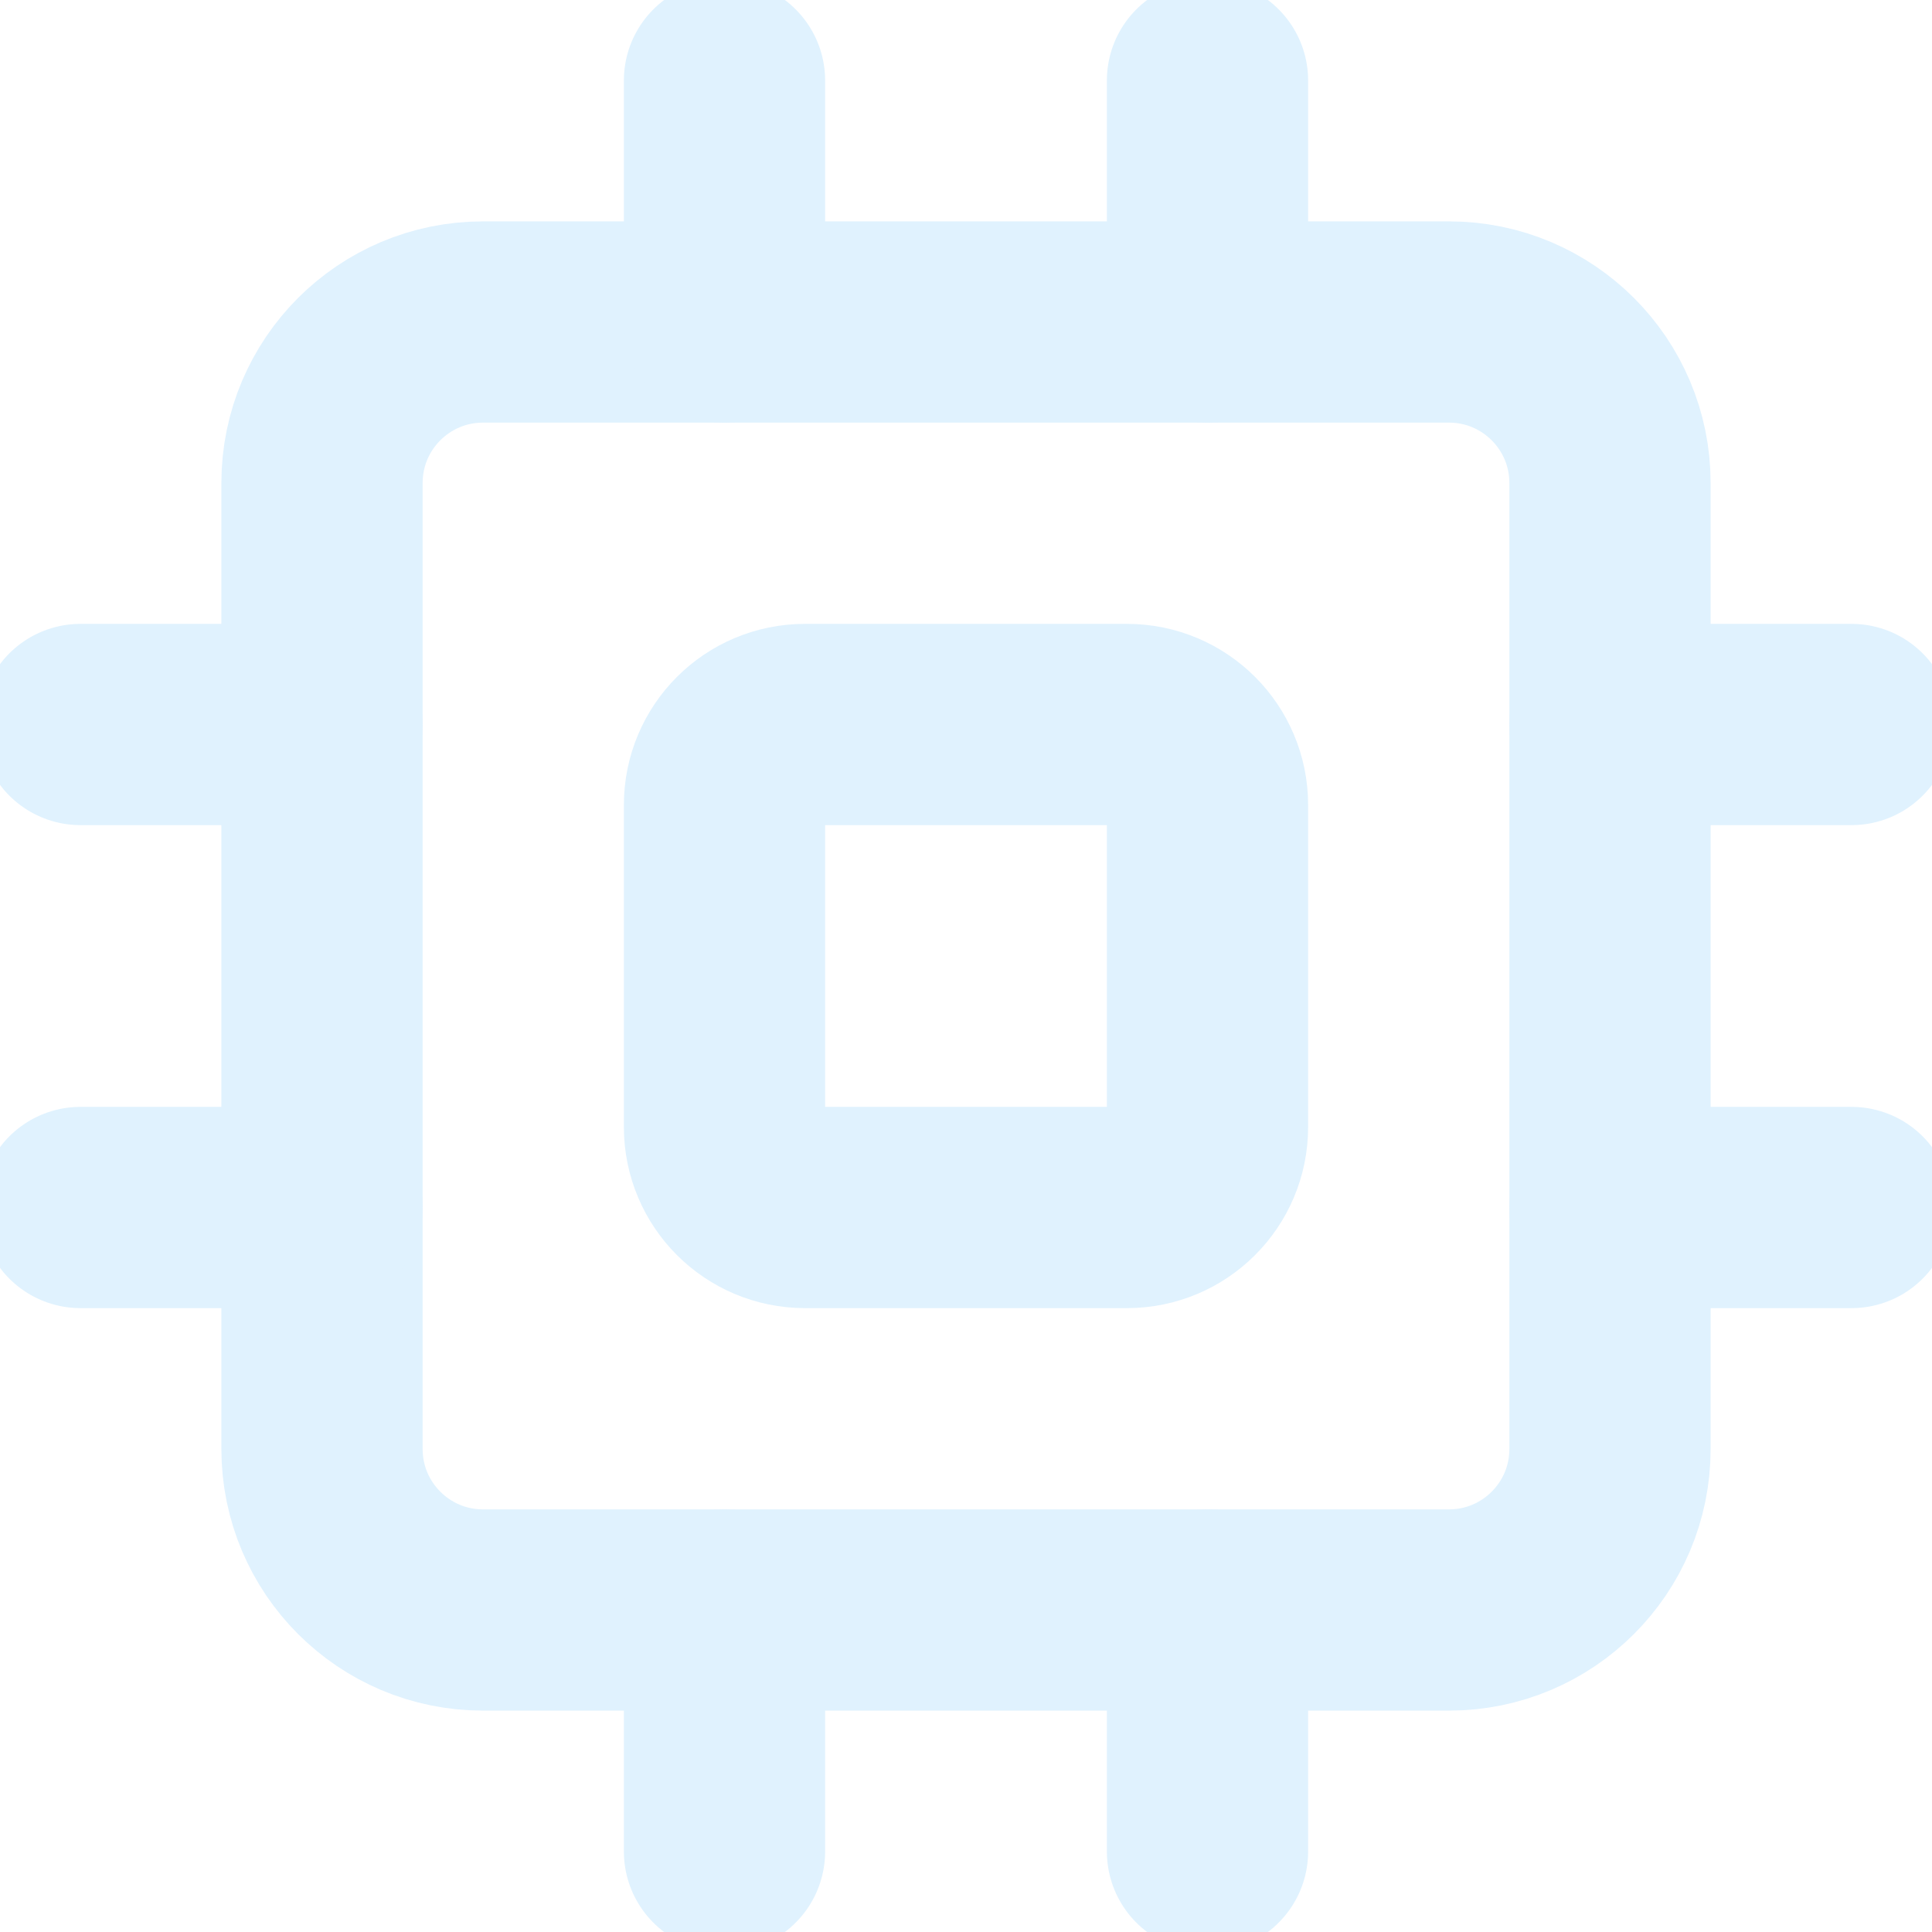
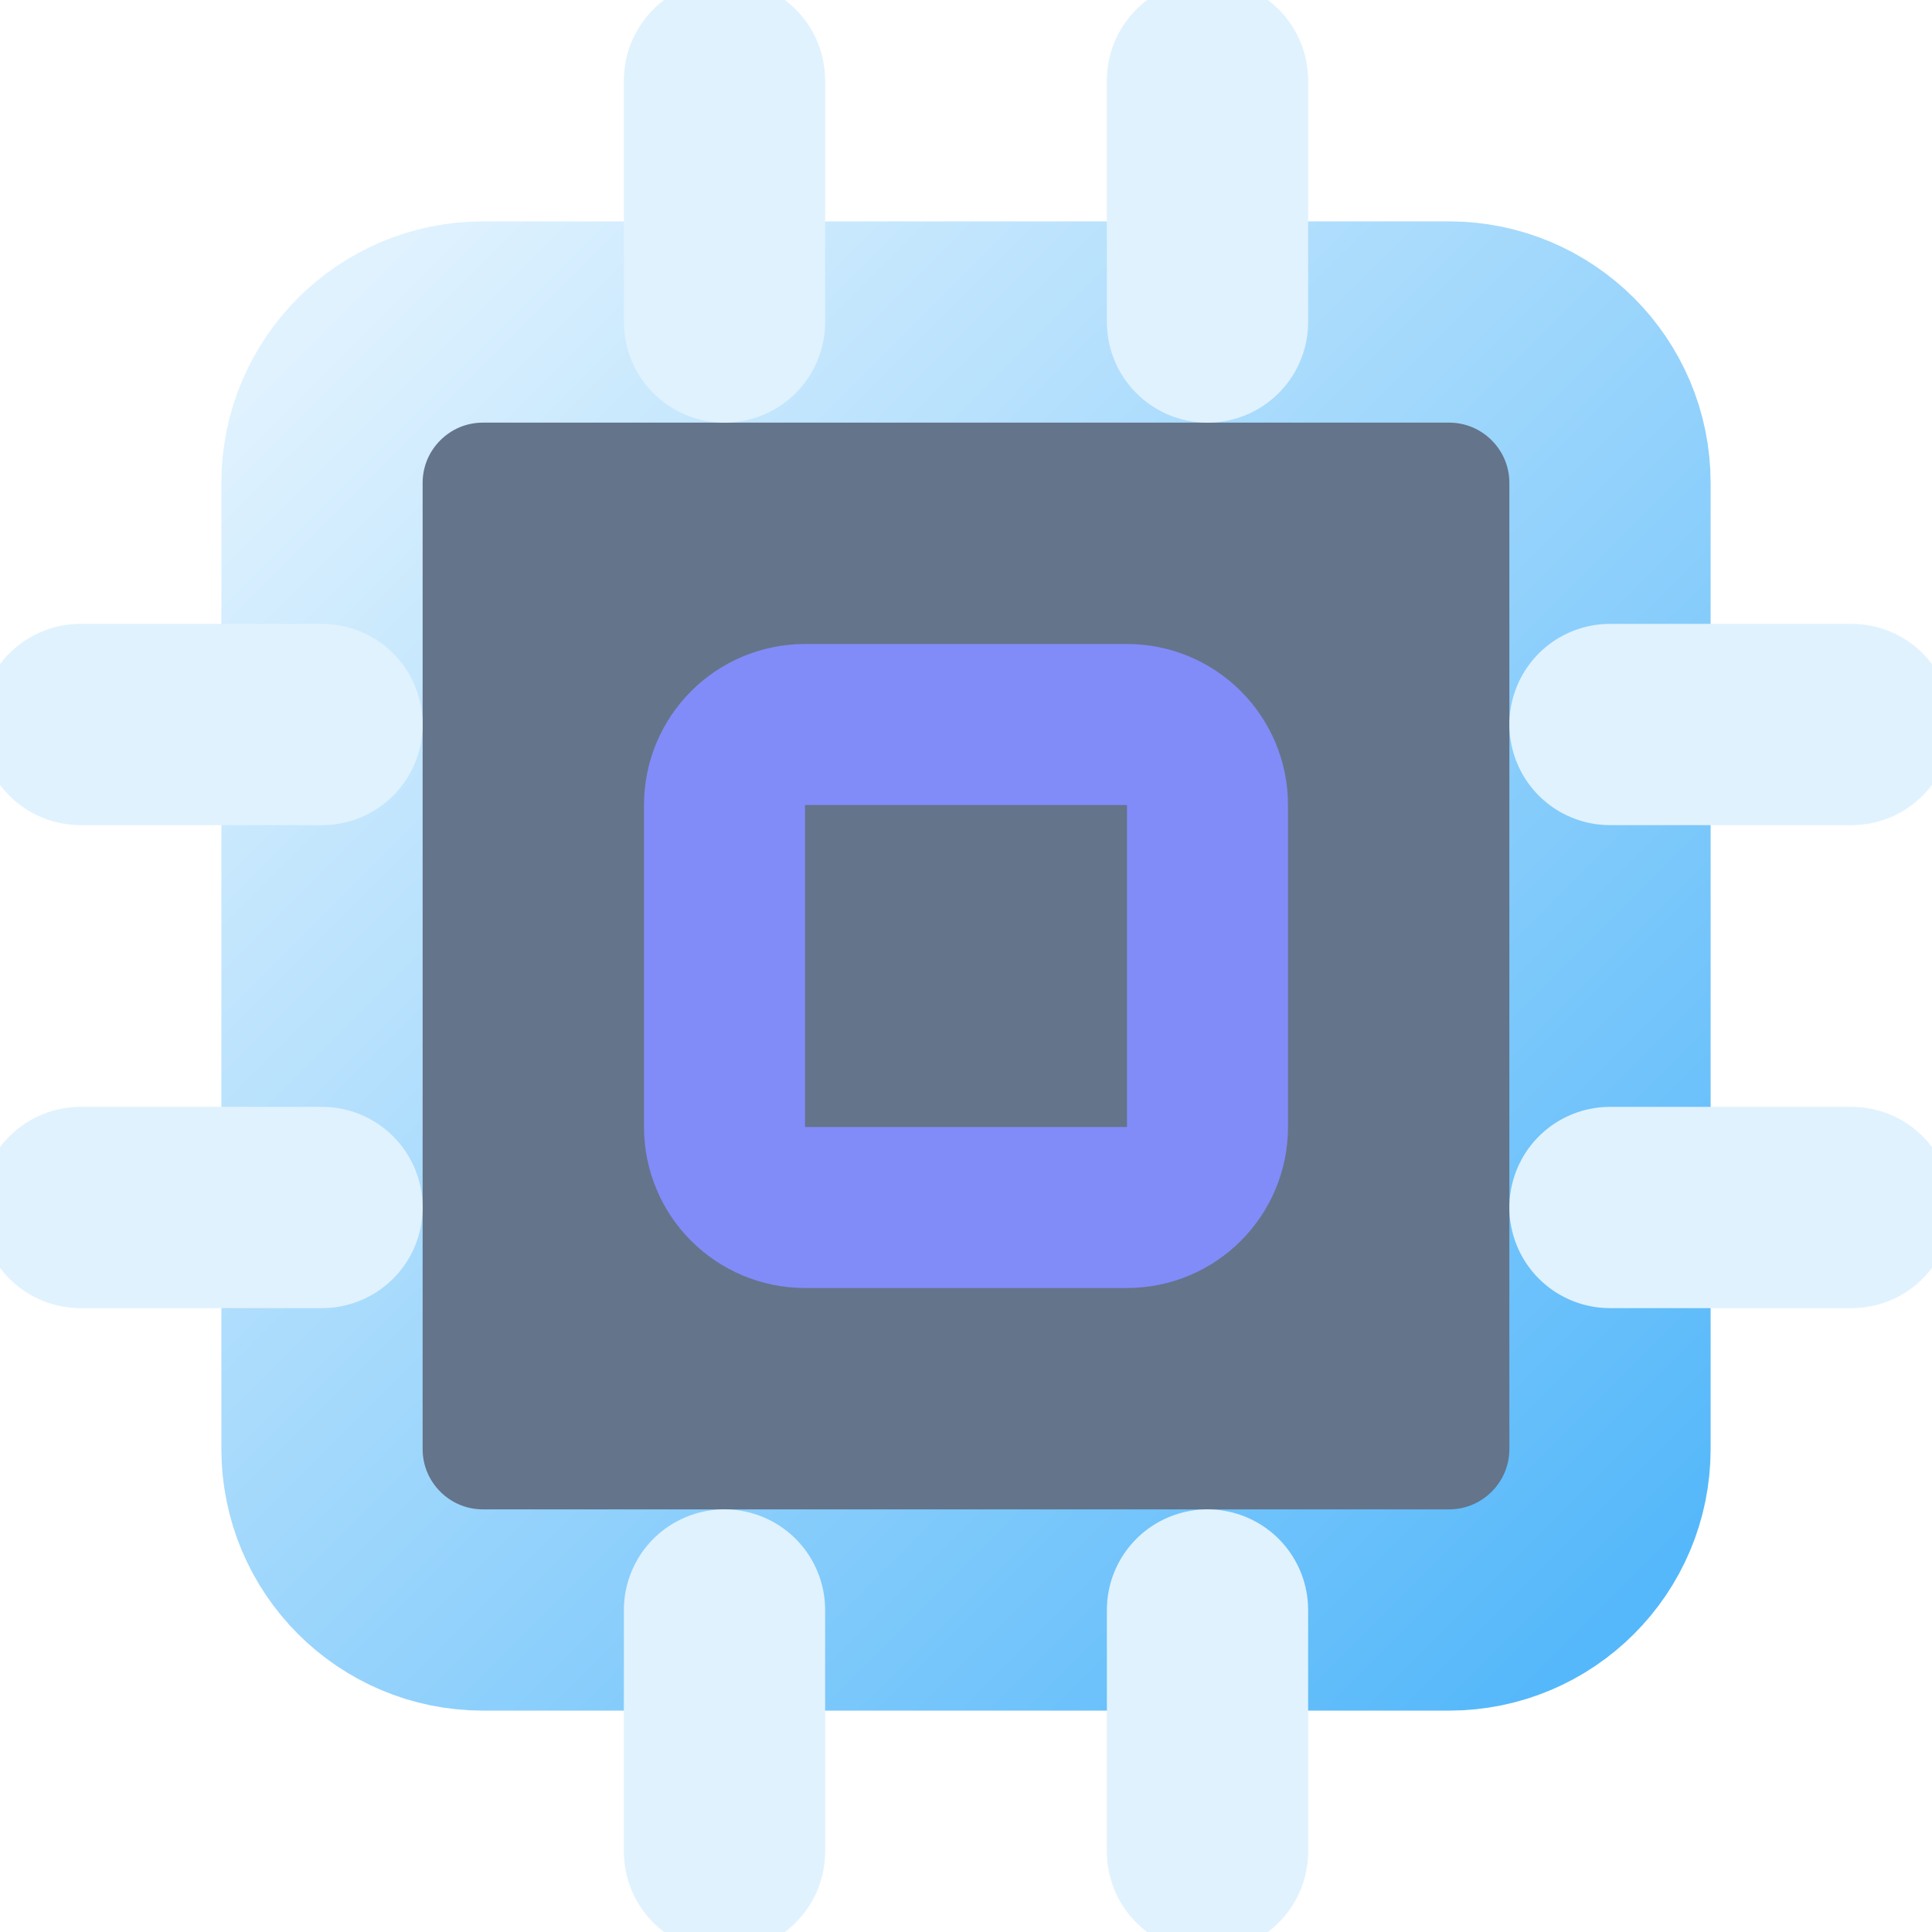
- <svg xmlns="http://www.w3.org/2000/svg" viewBox="0 0 24 24" fill="none" fill-opacity="0" stroke="#E0F2FE" stroke-width="2.5" stroke-linecap="round" stroke-linejoin="round">
-   <rect x="4" y="4" width="16" height="16" rx="2" />
-   <rect x="9" y="9" width="6" height="6" rx="1" />
-   <line x1="9" y1="1" x2="9" y2="4" />
-   <line x1="15" y1="1" x2="15" y2="4" />
-   <line x1="9" y1="20" x2="9" y2="23" />
-   <line x1="15" y1="20" x2="15" y2="23" />
-   <line x1="1" y1="9" x2="4" y2="9" />
-   <line x1="1" y1="15" x2="4" y2="15" />
-   <line x1="20" y1="9" x2="23" y2="9" />
-   <line x1="20" y1="15" x2="23" y2="15" />
+ <svg xmlns="http://www.w3.org/2000/svg" viewBox="0 0 24 24" fill="none" stroke-linecap="round" stroke-linejoin="round">
+   <defs>
+     <linearGradient id="cpuGrad" x1="0" y1="0" x2="1" y2="1">
+       <stop offset="0%" stop-color="#E0F2FE" />
+       <stop offset="100%" stop-color="#55B8FA" />
+     </linearGradient>
+   </defs>
+   <rect x="4" y="4" width="16" height="16" rx="2" fill="#64748B" stroke="url(#cpuGrad)" stroke-width="2.5" />
+   <rect x="9" y="9" width="6" height="6" rx="1" stroke="#818CF8" stroke-width="2" fill="none" />
+   <line x1="9" y1="1" x2="9" y2="4" stroke="#E0F2FE" stroke-width="2.5" />
+   <line x1="15" y1="1" x2="15" y2="4" stroke="#E0F2FE" stroke-width="2.5" />
+   <line x1="9" y1="20" x2="9" y2="23" stroke="#E0F2FE" stroke-width="2.5" />
+   <line x1="15" y1="20" x2="15" y2="23" stroke="#E0F2FE" stroke-width="2.5" />
+   <line x1="1" y1="9" x2="4" y2="9" stroke="#E0F2FE" stroke-width="2.5" />
+   <line x1="1" y1="15" x2="4" y2="15" stroke="#E0F2FE" stroke-width="2.5" />
+   <line x1="20" y1="9" x2="23" y2="9" stroke="#E0F2FE" stroke-width="2.5" />
+   <line x1="20" y1="15" x2="23" y2="15" stroke="#E0F2FE" stroke-width="2.5" />
</svg>
